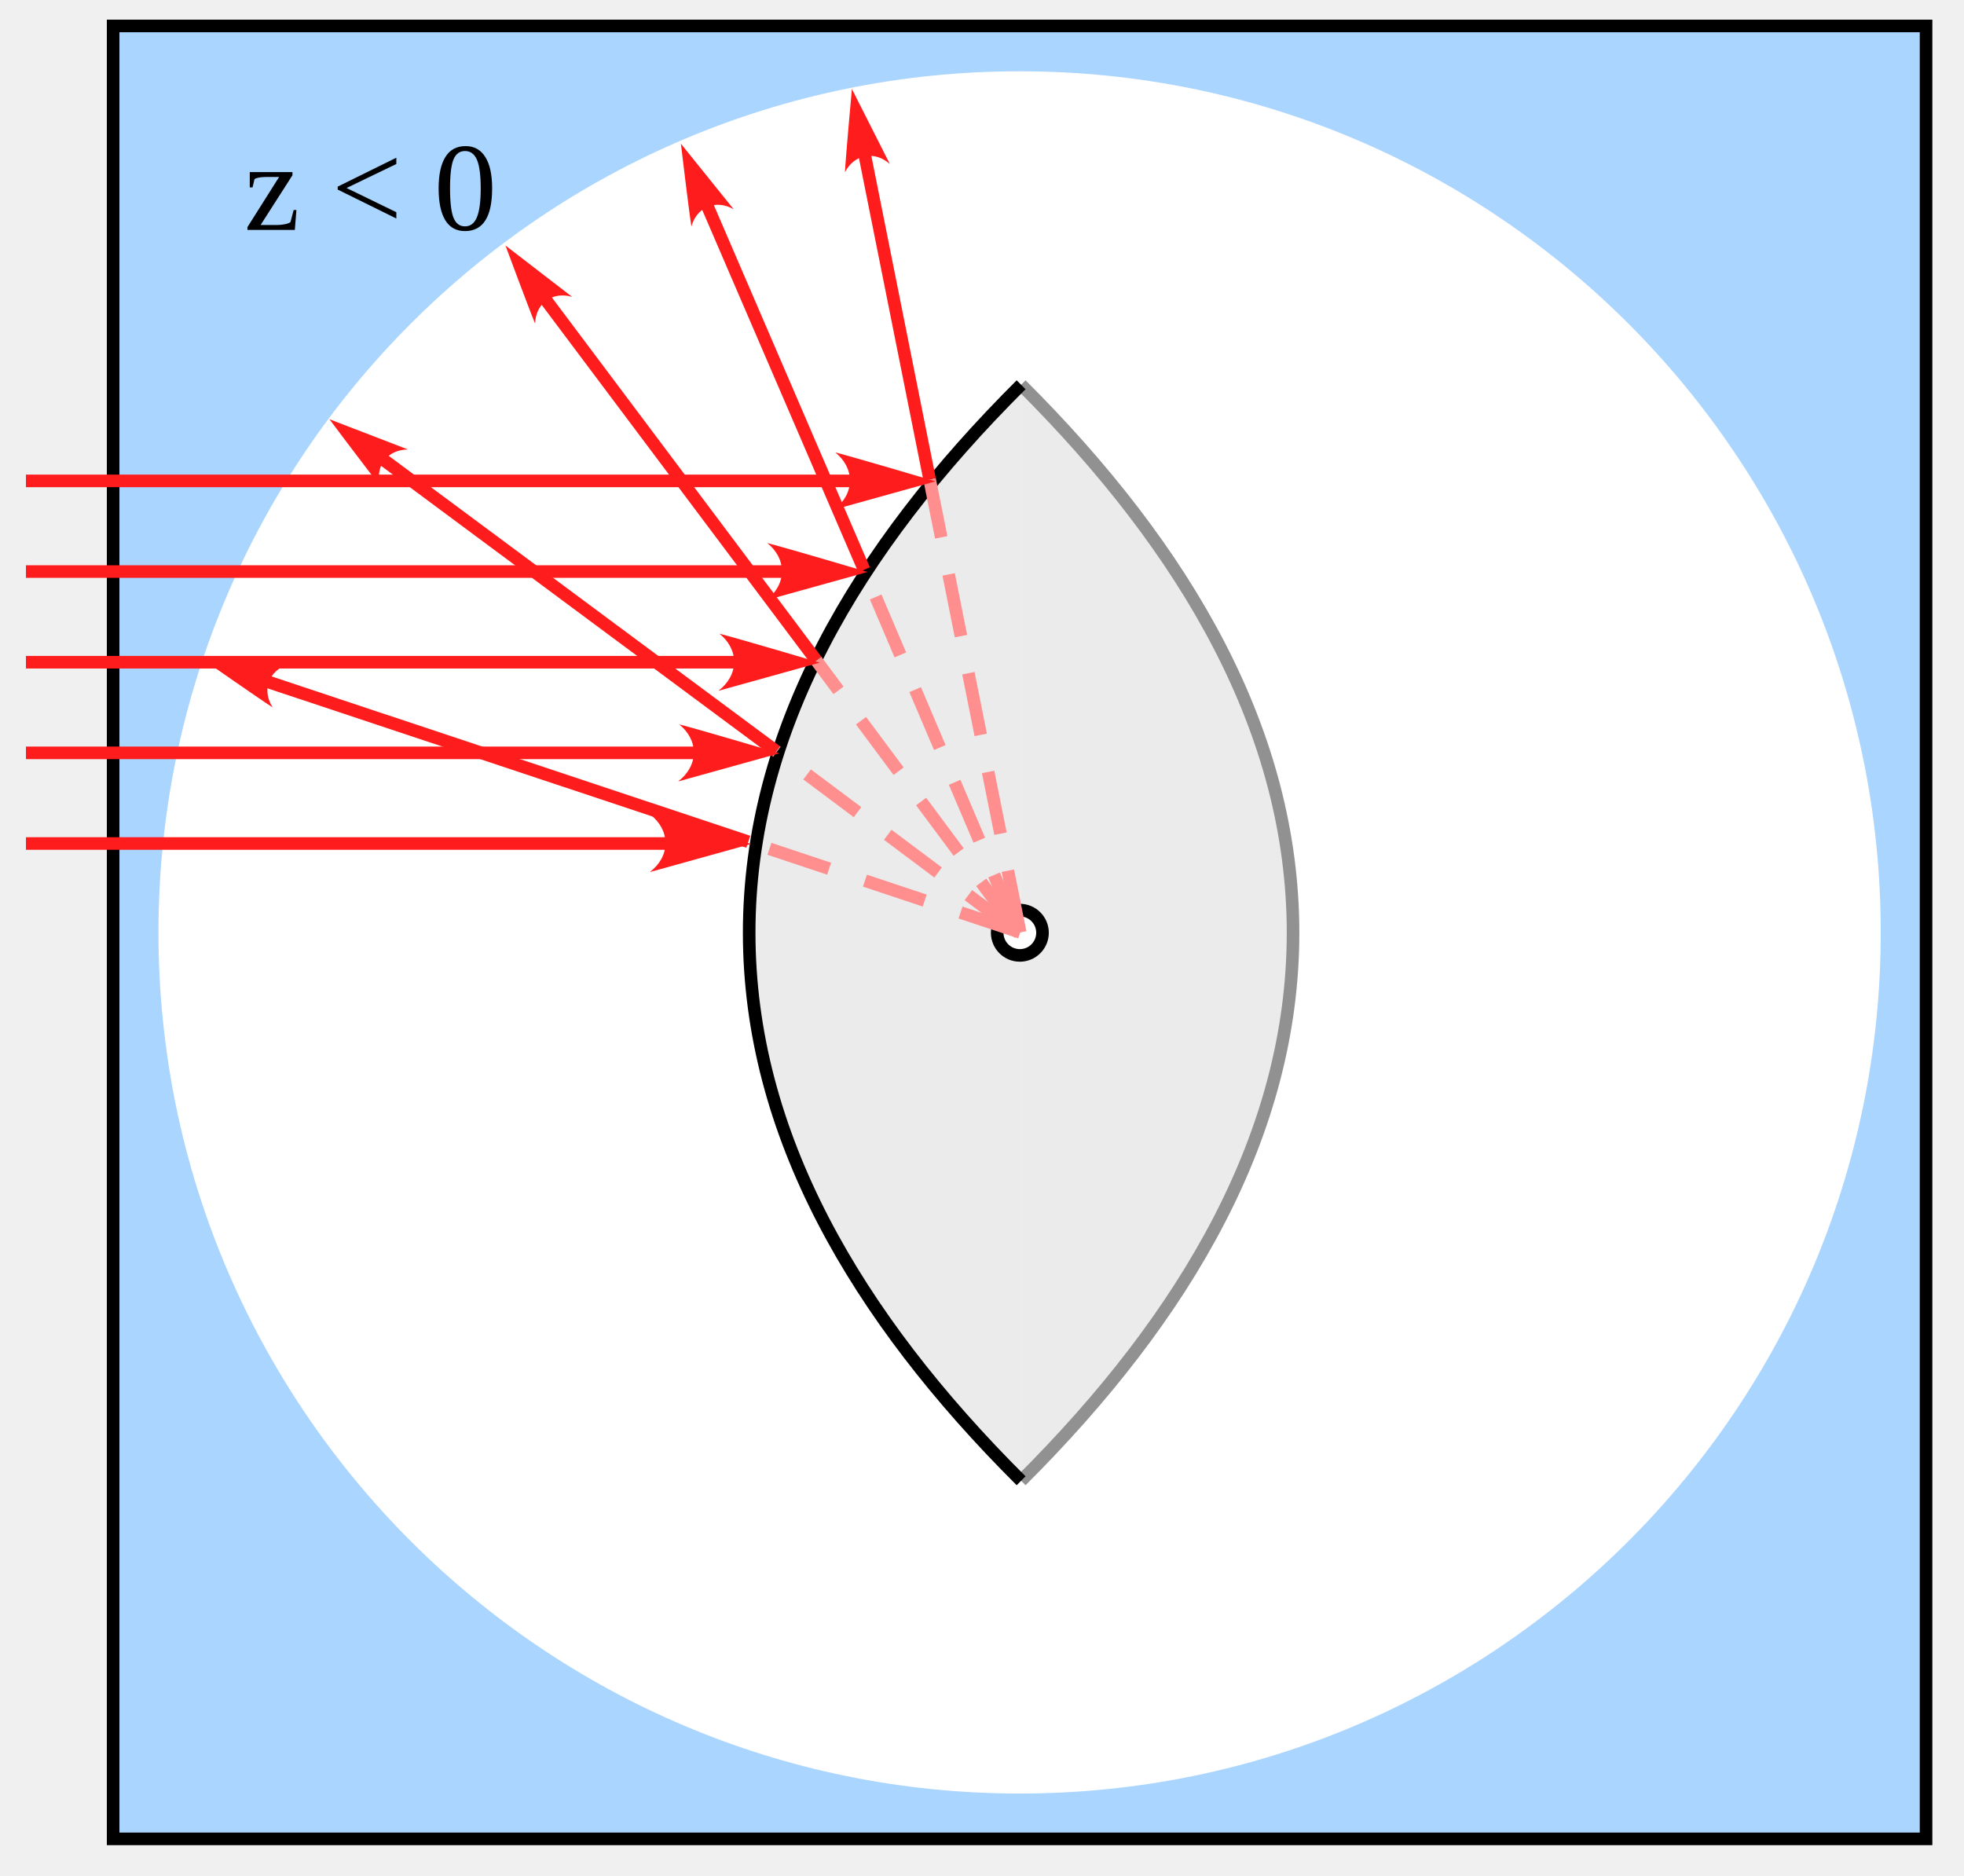
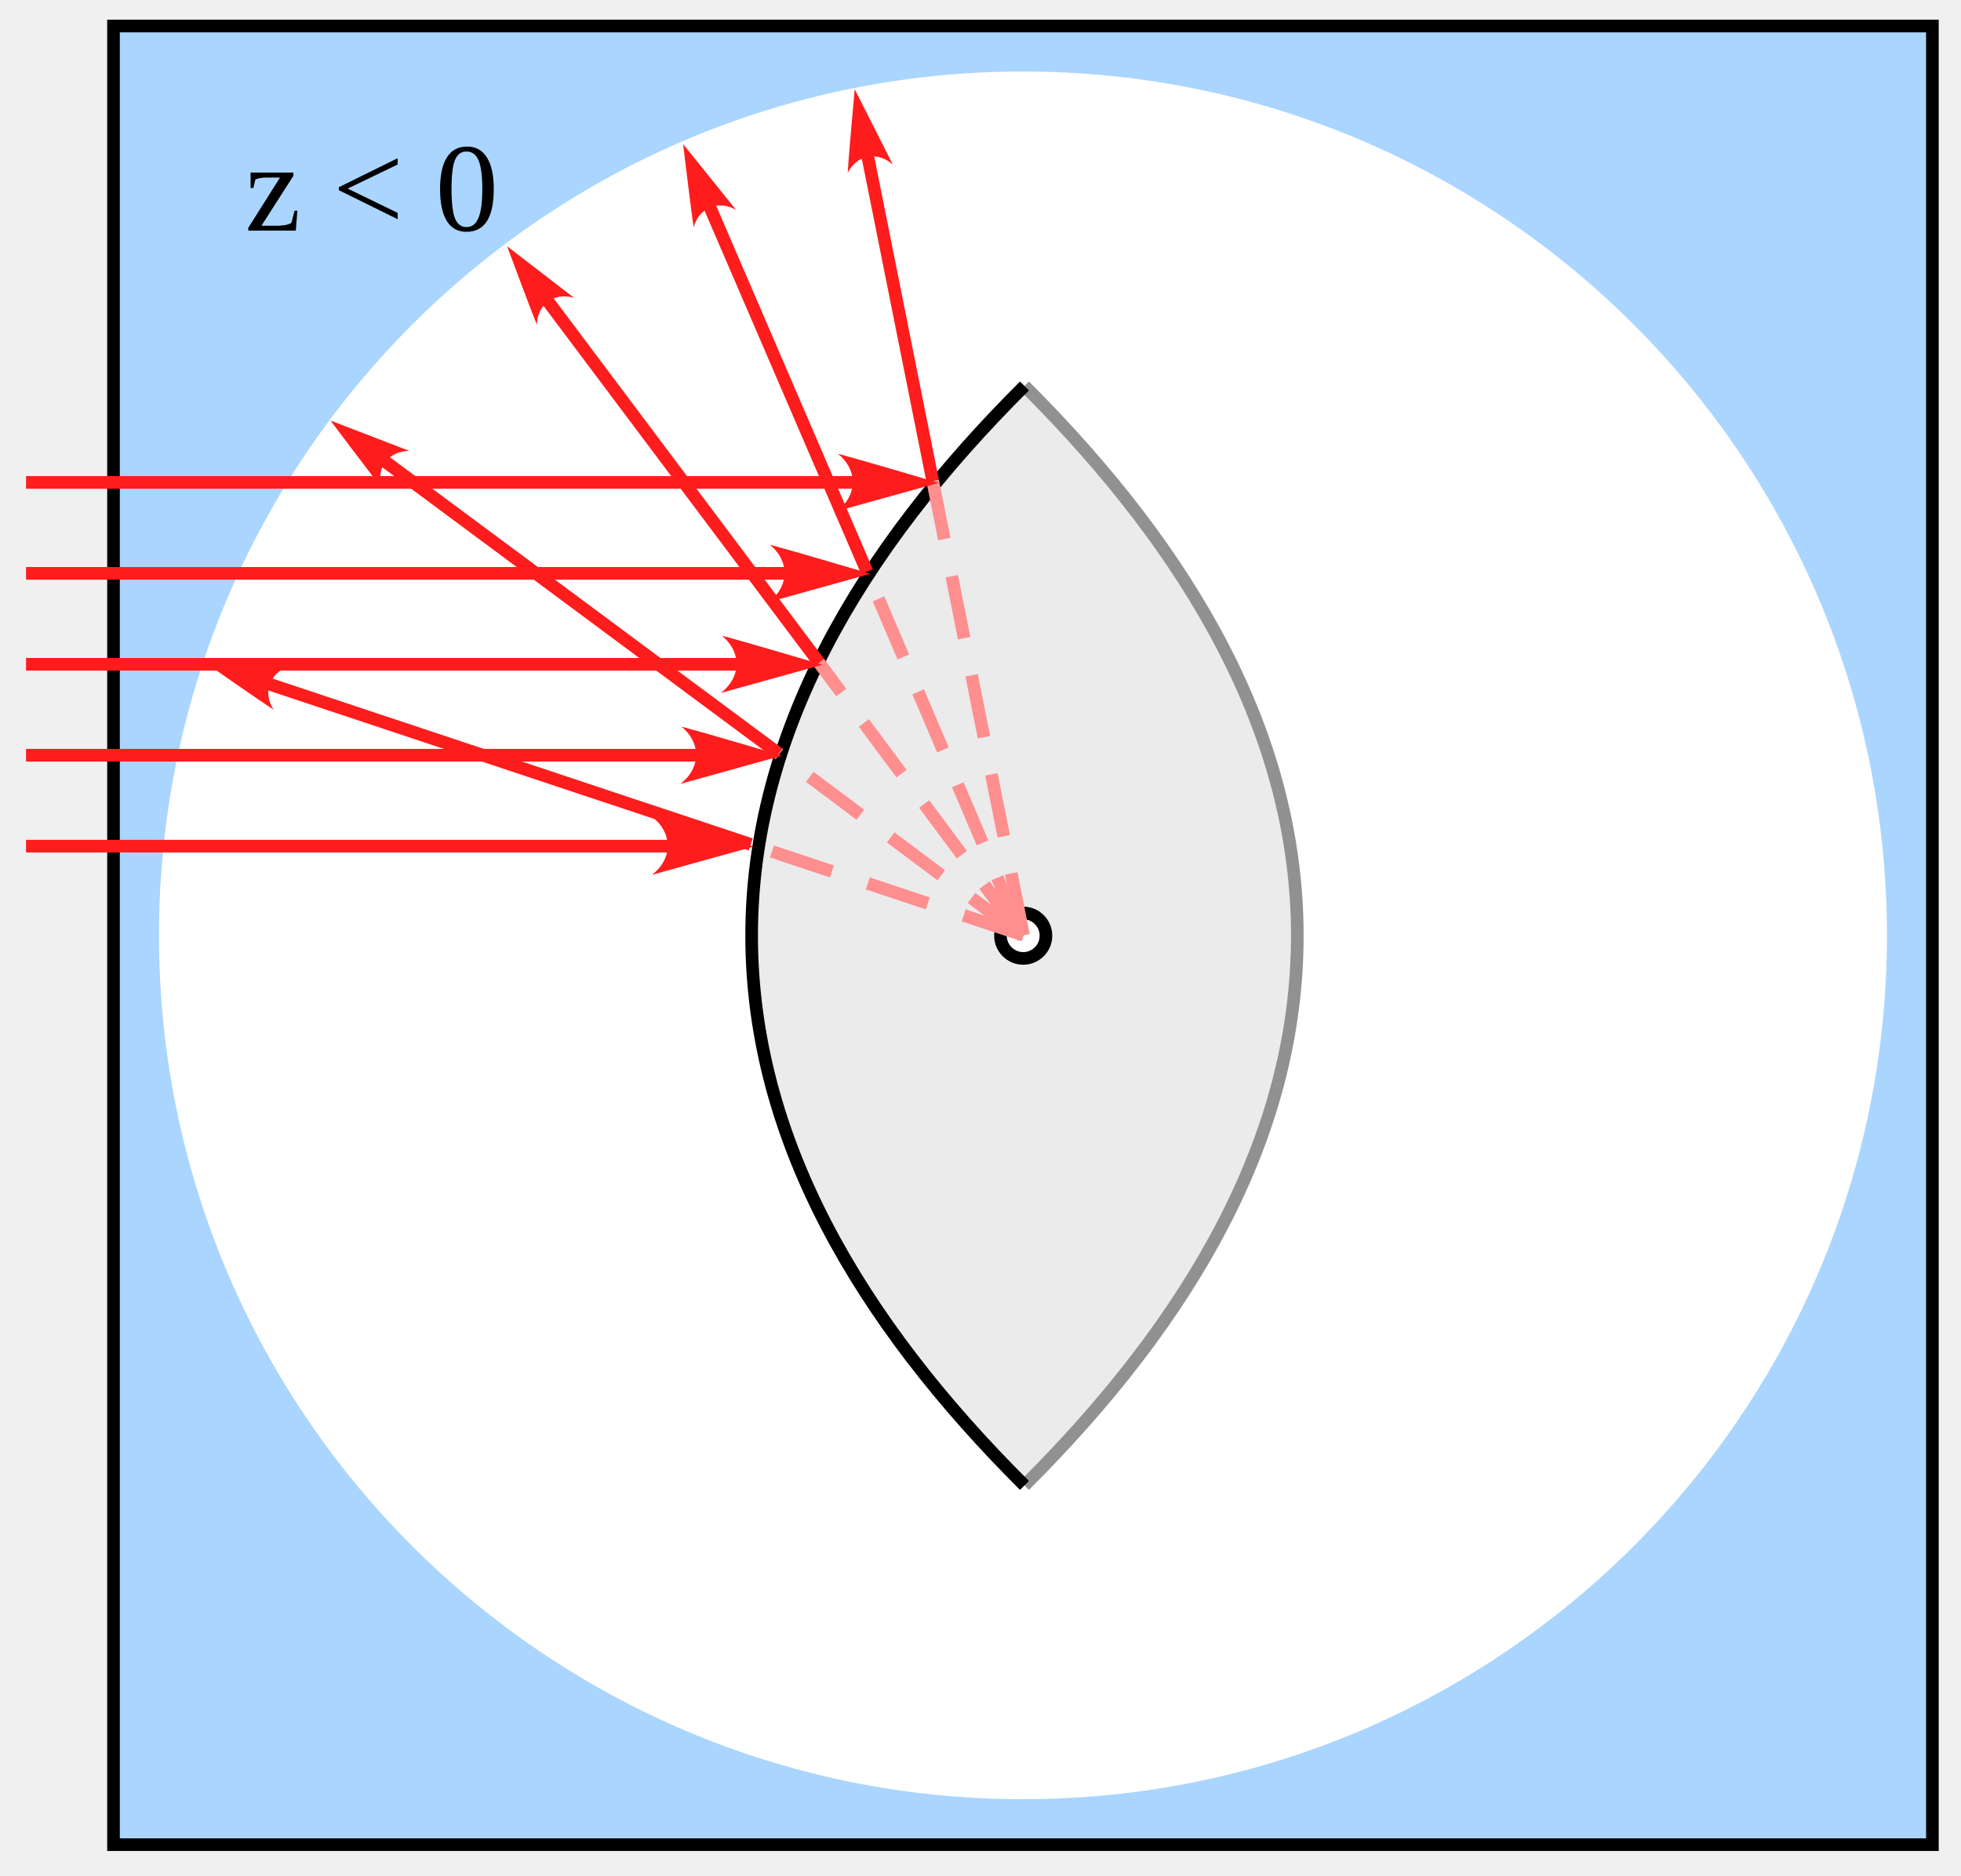
- <svg xmlns="http://www.w3.org/2000/svg" width="100%" height="100%" viewBox="0 0 156 149" version="1.1" xml:space="preserve" style="fill-rule:evenodd;clip-rule:evenodd;">
-   <g transform="matrix(1,0,0,1,-105.9384,-339.4384)">
-     <g id="cvpage1_top">
+ <svg xmlns="http://www.w3.org/2000/svg" width="100%" height="100%" viewBox="0 0 207 198" version="1.1" xml:space="preserve" style="fill-rule:evenodd;clip-rule:evenodd;">
+   <g transform="matrix(1,0,0,1,-141.2513,-452.5846)">
+     <g transform="matrix(1.333333,0,0,1.333333,0,0)">
      <rect x="114.925" y="341.5" width="144" height="144" style="fill:rgb(170,213,255);stroke:black;stroke-width:1px;" />
+     </g>
+     <g transform="matrix(1.333333,0,0,1.333333,0,0)">
      <path d="M255.325,413.5C255.325,451.251 224.676,481.9 186.925,481.9C149.174,481.9 118.525,451.251 118.525,413.5C118.525,375.749 149.174,345.1 186.925,345.1C224.676,345.1 255.325,375.749 255.325,413.5" style="fill:white;" />
+     </g>
+     <g transform="matrix(1.333333,0,0,1.333333,0,0)">
      <path d="M187.045,370C200.201,383.102 208.645,397.611 208.645,413.527C208.645,429.444 200.201,443.953 187.045,457.055" style="fill:rgb(235,235,235);fill-rule:nonzero;stroke:rgb(145,145,145);stroke-width:1px;" />
+     </g>
+     <g transform="matrix(1.333333,0,0,1.333333,0,0)">
      <path d="M187.045,370C173.889,383.102 165.445,397.611 165.445,413.527C165.445,429.444 173.889,443.953 187.045,457.055" style="fill:rgb(235,235,235);fill-rule:nonzero;stroke:black;stroke-width:1px;" />
+     </g>
+     <g transform="matrix(1.333333,0,0,1.333333,0,0)">
      <path d="M188.745,413.527C188.745,414.521 187.938,415.327 186.945,415.327C185.952,415.327 185.145,414.521 185.145,413.527C185.145,412.534 185.952,411.727 186.945,411.727C187.938,411.727 188.745,412.534 188.745,413.527Z" style="fill:white;fill-rule:nonzero;stroke:black;stroke-width:1px;" />
+     </g>
+     <g transform="matrix(1.333333,0,0,1.333333,0,0)">
      <path d="M186.975,413.5L185.994,408.597M185.406,405.655L184.425,400.752M183.837,397.811L182.857,392.908M182.268,389.966L181.288,385.063M180.699,382.121L179.775,377.5" style="fill:none;fill-rule:nonzero;stroke:rgb(255,142,142);stroke-width:1px;" />
+     </g>
+     <g transform="matrix(1.333333,0,0,1.333333,0,0)">
      <path d="M186.975,413.5L182.232,411.919M179.386,410.97L174.642,409.389M171.796,408.44L167.053,406.859" style="fill:none;fill-rule:nonzero;stroke:rgb(255,142,142);stroke-width:1px;" />
+     </g>
+     <g transform="matrix(1.333333,0,0,1.333333,0,0)">
      <path d="M179.775,377.5L174.326,350.255" style="fill:none;fill-rule:nonzero;stroke:rgb(255,28,28);stroke-width:1px;" />
+     </g>
+     <g transform="matrix(1.333333,0,0,1.333333,0,0)">
      <path d="M176.604,352.455C176.608,352.451 176.611,352.449 176.611,352.449L173.605,346.507C173.605,346.507 173.126,351.725 173.052,353.116C173.388,352.465 173.94,351.99 174.622,351.853C175.324,351.713 176.035,351.956 176.604,352.455" style="fill:rgb(255,28,28);" />
+     </g>
+     <g transform="matrix(1.333333,0,0,1.333333,0,0)">
      <path d="M165.375,406.3L125.746,393.106" style="fill:none;fill-rule:nonzero;stroke:rgb(255,28,28);stroke-width:1px;" />
+     </g>
+     <g transform="matrix(1.333333,0,0,1.333333,0,0)">
      <path d="M128.786,392.219C128.785,392.212 128.784,392.209 128.784,392.209L122.134,391.874C122.134,391.874 126.427,394.876 127.599,395.631C127.2,395.016 127.061,394.301 127.281,393.641C127.507,392.962 128.07,392.465 128.786,392.219" style="fill:rgb(255,28,28);" />
+     </g>
+     <g transform="matrix(1.333333,0,0,1.333333,0,0)">
      <path d="M170.775,391.9L148.356,362.009" style="fill:none;fill-rule:nonzero;stroke:rgb(255,28,28);stroke-width:1px;" />
+     </g>
+     <g transform="matrix(1.333333,0,0,1.333333,0,0)">
      <path d="M151.36,363.011C151.362,363.005 151.363,363.002 151.363,363.002L146.088,358.939C146.088,358.939 147.908,363.852 148.441,365.14C148.463,364.407 148.756,363.741 149.313,363.323C149.885,362.894 150.631,362.806 151.36,363.011" style="fill:rgb(255,28,28);" />
+     </g>
+     <g transform="matrix(1.333333,0,0,1.333333,0,0)">
      <path d="M186.858,413.536L182.856,410.54M180.454,408.742L176.452,405.746M174.05,403.948L170.047,400.951M167.646,399.153L167.575,399.1" style="fill:none;fill-rule:nonzero;stroke:rgb(255,142,142);stroke-width:1px;" />
+     </g>
+     <g transform="matrix(1.333333,0,0,1.333333,0,0)">
      <path d="M186.858,413.536L183.875,409.524M182.086,407.116L179.103,403.103M177.313,400.696L174.33,396.683M172.54,394.275L170.775,391.9" style="fill:none;fill-rule:nonzero;stroke:rgb(255,142,142);stroke-width:1px;" />
+     </g>
+     <g transform="matrix(1.333333,0,0,1.333333,0,0)">
      <path d="M186.858,413.536L184.899,408.937M183.723,406.176L181.764,401.576M180.588,398.816L178.628,394.216M177.453,391.456L175.493,386.856" style="fill:none;fill-rule:nonzero;stroke:rgb(255,142,142);stroke-width:1px;" />
+     </g>
+     <g transform="matrix(1.333333,0,0,1.333333,0,0)">
      <path d="M174.575,384.7L161.507,354.368" style="fill:none;fill-rule:nonzero;stroke:rgb(255,28,28);stroke-width:1px;" />
+     </g>
+     <g transform="matrix(1.333333,0,0,1.333333,0,0)">
      <path d="M164.192,356.046C164.196,356.041 164.198,356.038 164.198,356.038L160.022,350.852C160.022,350.852 160.639,356.055 160.856,357.432C161.049,356.724 161.49,356.145 162.129,355.87C162.786,355.587 163.532,355.676 164.192,356.046" style="fill:rgb(255,28,28);" />
+     </g>
+     <g transform="matrix(1.333333,0,0,1.333333,0,0)">
      <path d="M167.575,399.1L135.153,375.036" style="fill:none;fill-rule:nonzero;stroke:rgb(255,28,28);stroke-width:1px;" />
+     </g>
+     <g transform="matrix(1.333333,0,0,1.333333,0,0)">
      <path d="M138.318,375.141C138.319,375.135 138.319,375.131 138.319,375.131L132.105,372.739C132.105,372.739 135.248,376.931 136.126,378.013C135.939,377.305 136.03,376.582 136.445,376.023C136.871,375.449 137.561,375.152 138.318,375.141" style="fill:rgb(255,28,28);" />
+     </g>
+     <g transform="matrix(1.333333,0,0,1.333333,0,0)">
      <path d="M108,384.837L170.079,384.837" style="fill:none;fill-rule:nonzero;stroke:rgb(255,28,28);stroke-width:1px;" />
+     </g>
+     <g transform="matrix(1.333333,0,0,1.333333,0,0)">
      <path d="M166.824,387.09C166.828,387.097 166.83,387.101 166.83,387.101L174.85,384.872C174.85,384.872 168.572,383.007 166.884,382.574C167.6,383.146 168.047,383.939 168.047,384.809C168.047,385.703 167.576,386.515 166.824,387.09" style="fill:rgb(255,28,28);" />
+     </g>
+     <g transform="matrix(1.333333,0,0,1.333333,0,0)">
      <path d="M108,399.238L163.079,399.238" style="fill:none;fill-rule:nonzero;stroke:rgb(255,28,28);stroke-width:1px;" />
+     </g>
+     <g transform="matrix(1.333333,0,0,1.333333,0,0)">
      <path d="M159.824,401.49C159.828,401.497 159.83,401.501 159.83,401.501L167.85,399.272C167.85,399.272 161.572,397.407 159.884,396.974C160.6,397.546 161.047,398.339 161.047,399.209C161.047,400.103 160.576,400.915 159.824,401.49" style="fill:rgb(255,28,28);" />
+     </g>
+     <g transform="matrix(1.333333,0,0,1.333333,0,0)">
      <path d="M108,377.637L175.479,377.637" style="fill:none;fill-rule:nonzero;stroke:rgb(255,28,28);stroke-width:1px;" />
+     </g>
+     <g transform="matrix(1.333333,0,0,1.333333,0,0)">
      <path d="M172.224,379.89C172.228,379.897 172.23,379.901 172.23,379.901L180.25,377.672C180.25,377.672 173.972,375.807 172.284,375.374C173,375.946 173.447,376.739 173.447,377.609C173.447,378.503 172.976,379.315 172.224,379.89" style="fill:rgb(255,28,28);" />
+     </g>
+     <g transform="matrix(1.333333,0,0,1.333333,0,0)">
      <path d="M108,392.038L166.279,392.038" style="fill:none;fill-rule:nonzero;stroke:rgb(255,28,28);stroke-width:1px;" />
+     </g>
+     <g transform="matrix(1.333333,0,0,1.333333,0,0)">
      <path d="M163.024,394.29C163.028,394.297 163.03,394.301 163.03,394.301L171.05,392.072C171.05,392.072 164.772,390.207 163.084,389.774C163.8,390.346 164.247,391.139 164.247,392.009C164.247,392.903 163.775,393.715 163.024,394.29" style="fill:rgb(255,28,28);" />
+     </g>
+     <g transform="matrix(1.333333,0,0,1.333333,0,0)">
      <path d="M108,406.438L160.83,406.438" style="fill:none;fill-rule:nonzero;stroke:rgb(255,28,28);stroke-width:1px;" />
+     </g>
+     <g transform="matrix(1.333333,0,0,1.333333,0,0)">
      <path d="M157.575,408.69C157.579,408.697 157.581,408.701 157.581,408.701L165.6,406.472C165.6,406.472 159.322,404.607 157.634,404.174C158.351,404.746 158.798,405.539 158.798,406.409C158.798,407.303 158.326,408.115 157.575,408.69" style="fill:rgb(255,28,28);" />
+     </g>
+     <g transform="matrix(1.333333,0,0,1.333333,0,0)">
      <g transform="matrix(1,0,0,1,125.325,348.7)">
        <g transform="matrix(1,0,0,1,0,9)">
          <text x="0px" y="0px" style="font-family:'TimesNewRomanPSMT', 'Times New Roman', serif;font-size:10px;">z &lt; 0</text>
        </g>
      </g>
    </g>
  </g>
</svg>
